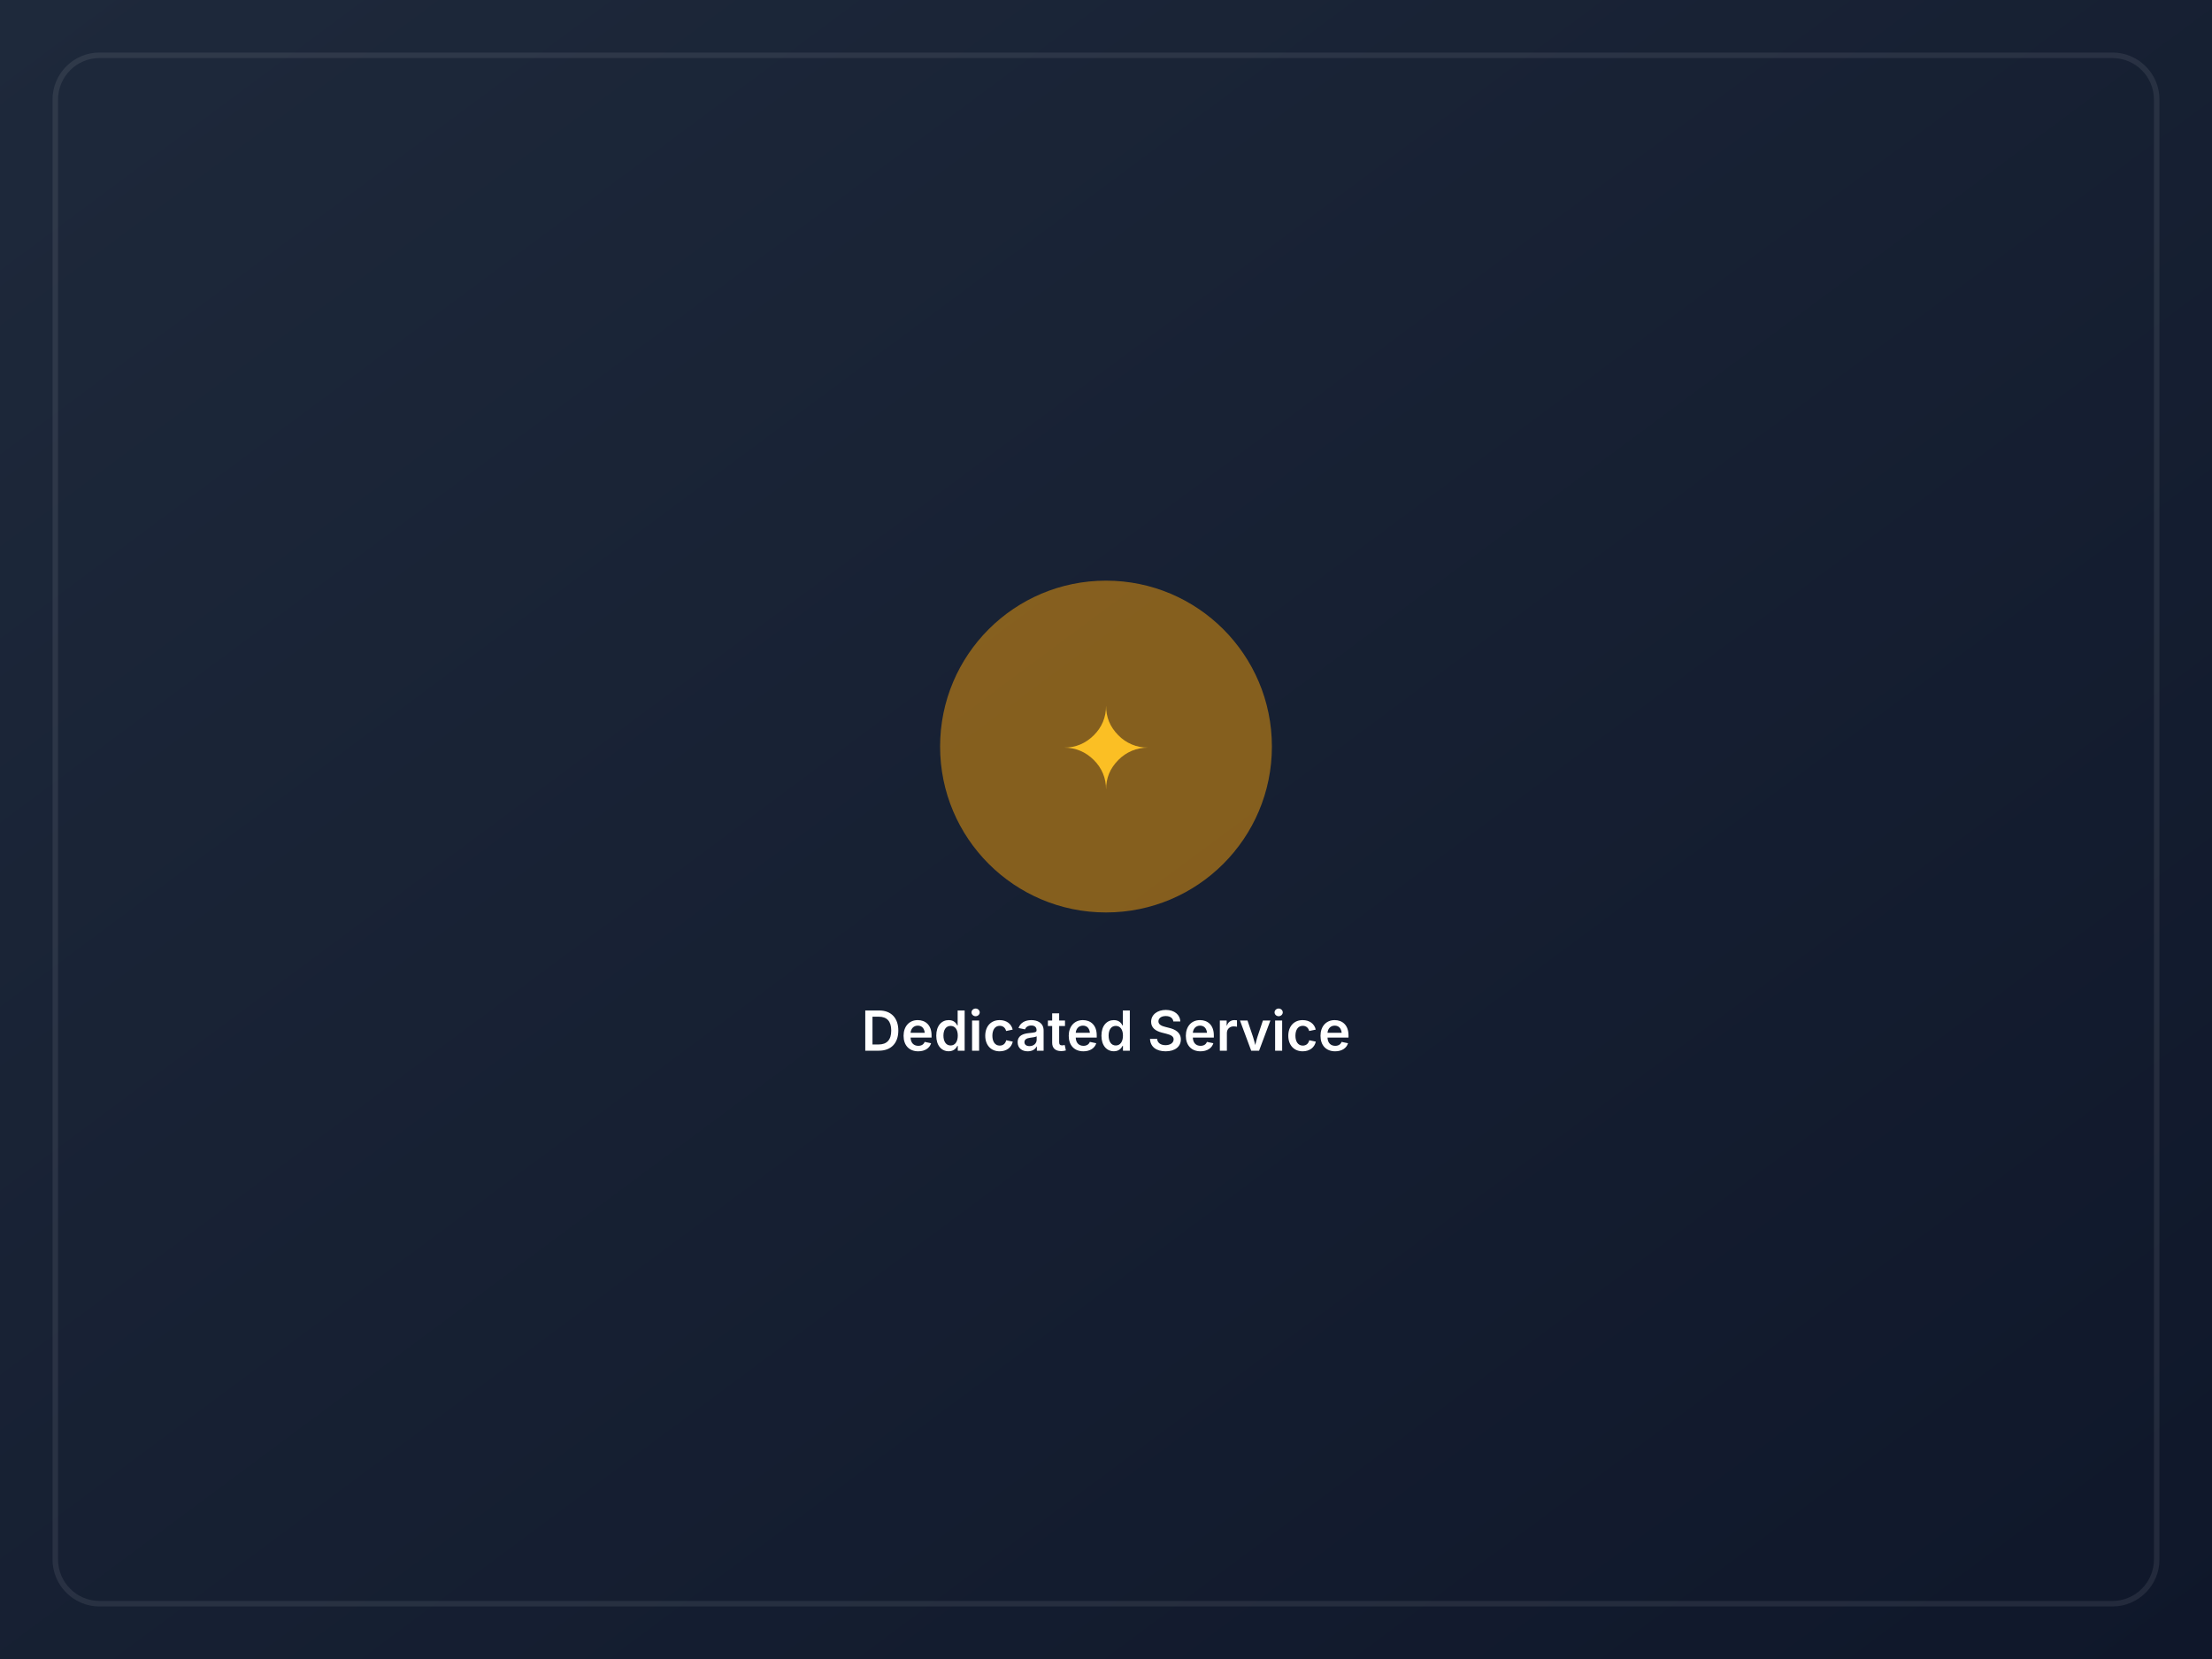
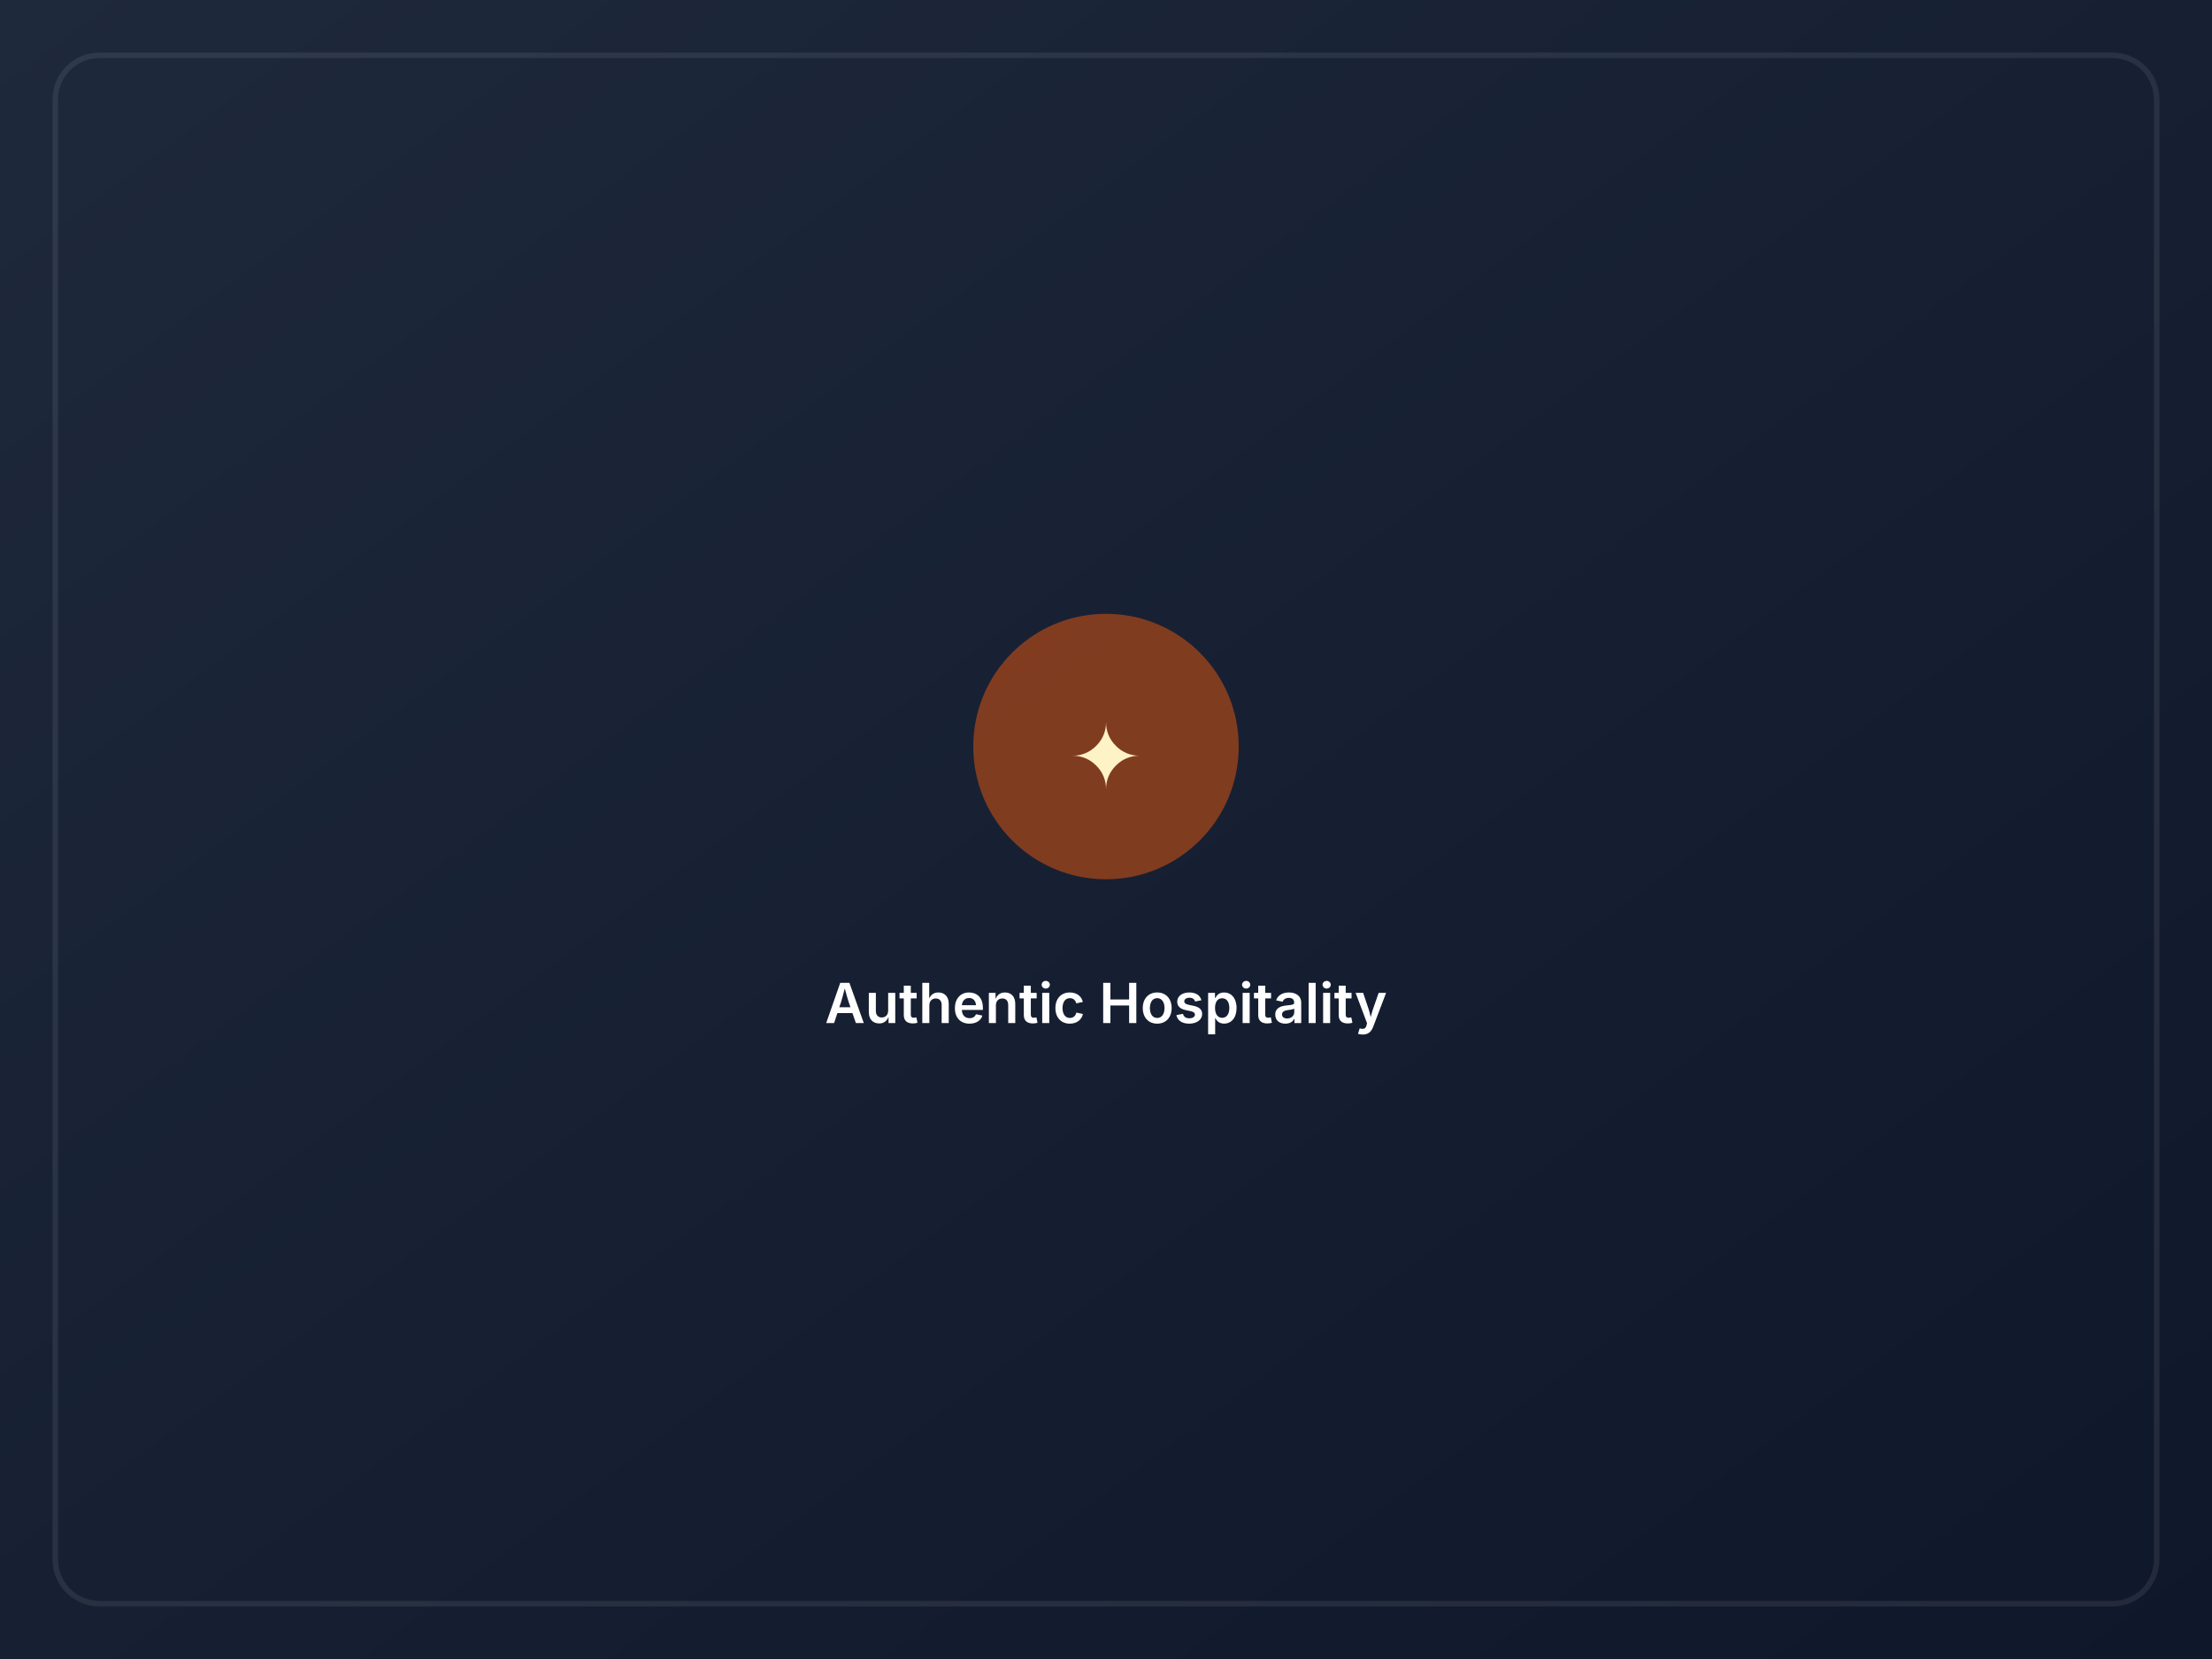
<svg xmlns="http://www.w3.org/2000/svg" viewBox="0 0 800 600" width="100%" height="100%">
  <defs>
    <linearGradient id="galGrad2" x1="0%" y1="0%" x2="100%" y2="100%">
      <stop offset="0%" stop-color="#1e293b" />
      <stop offset="100%" stop-color="#0f172a" />
    </linearGradient>
  </defs>
  <rect width="800" height="600" fill="url(#galGrad2)" />
  <rect x="20" y="20" width="760" height="560" rx="16" fill="none" stroke="rgba(255,255,255,0.08)" stroke-width="2" />
-   <circle cx="400" cy="270" r="60" fill="#f59e0b" fill-opacity="0.5" />
-   <text x="400" y="285" font-family="system-ui, -apple-system, sans-serif" font-size="40" fill="#fbbf24" text-anchor="middle">
+   <circle cx="400" cy="270" r="48" fill="#ea580c" fill-opacity="0.5" />
+   <text x="400" y="285" font-family="system-ui, -apple-system, sans-serif" font-size="32" fill="#fef3c7" text-anchor="middle">
    ✦
  </text>
-   <text x="400" y="380" font-family="system-ui, -apple-system, sans-serif" font-size="20" font-weight="600" fill="#ffffff" text-anchor="middle">
-     Dedicated Service
+   <text x="400" y="370" font-family="system-ui, -apple-system, sans-serif" font-size="20" font-weight="600" fill="#ffffff" text-anchor="middle">
+     Authentic Hospitality
  </text>
</svg>
